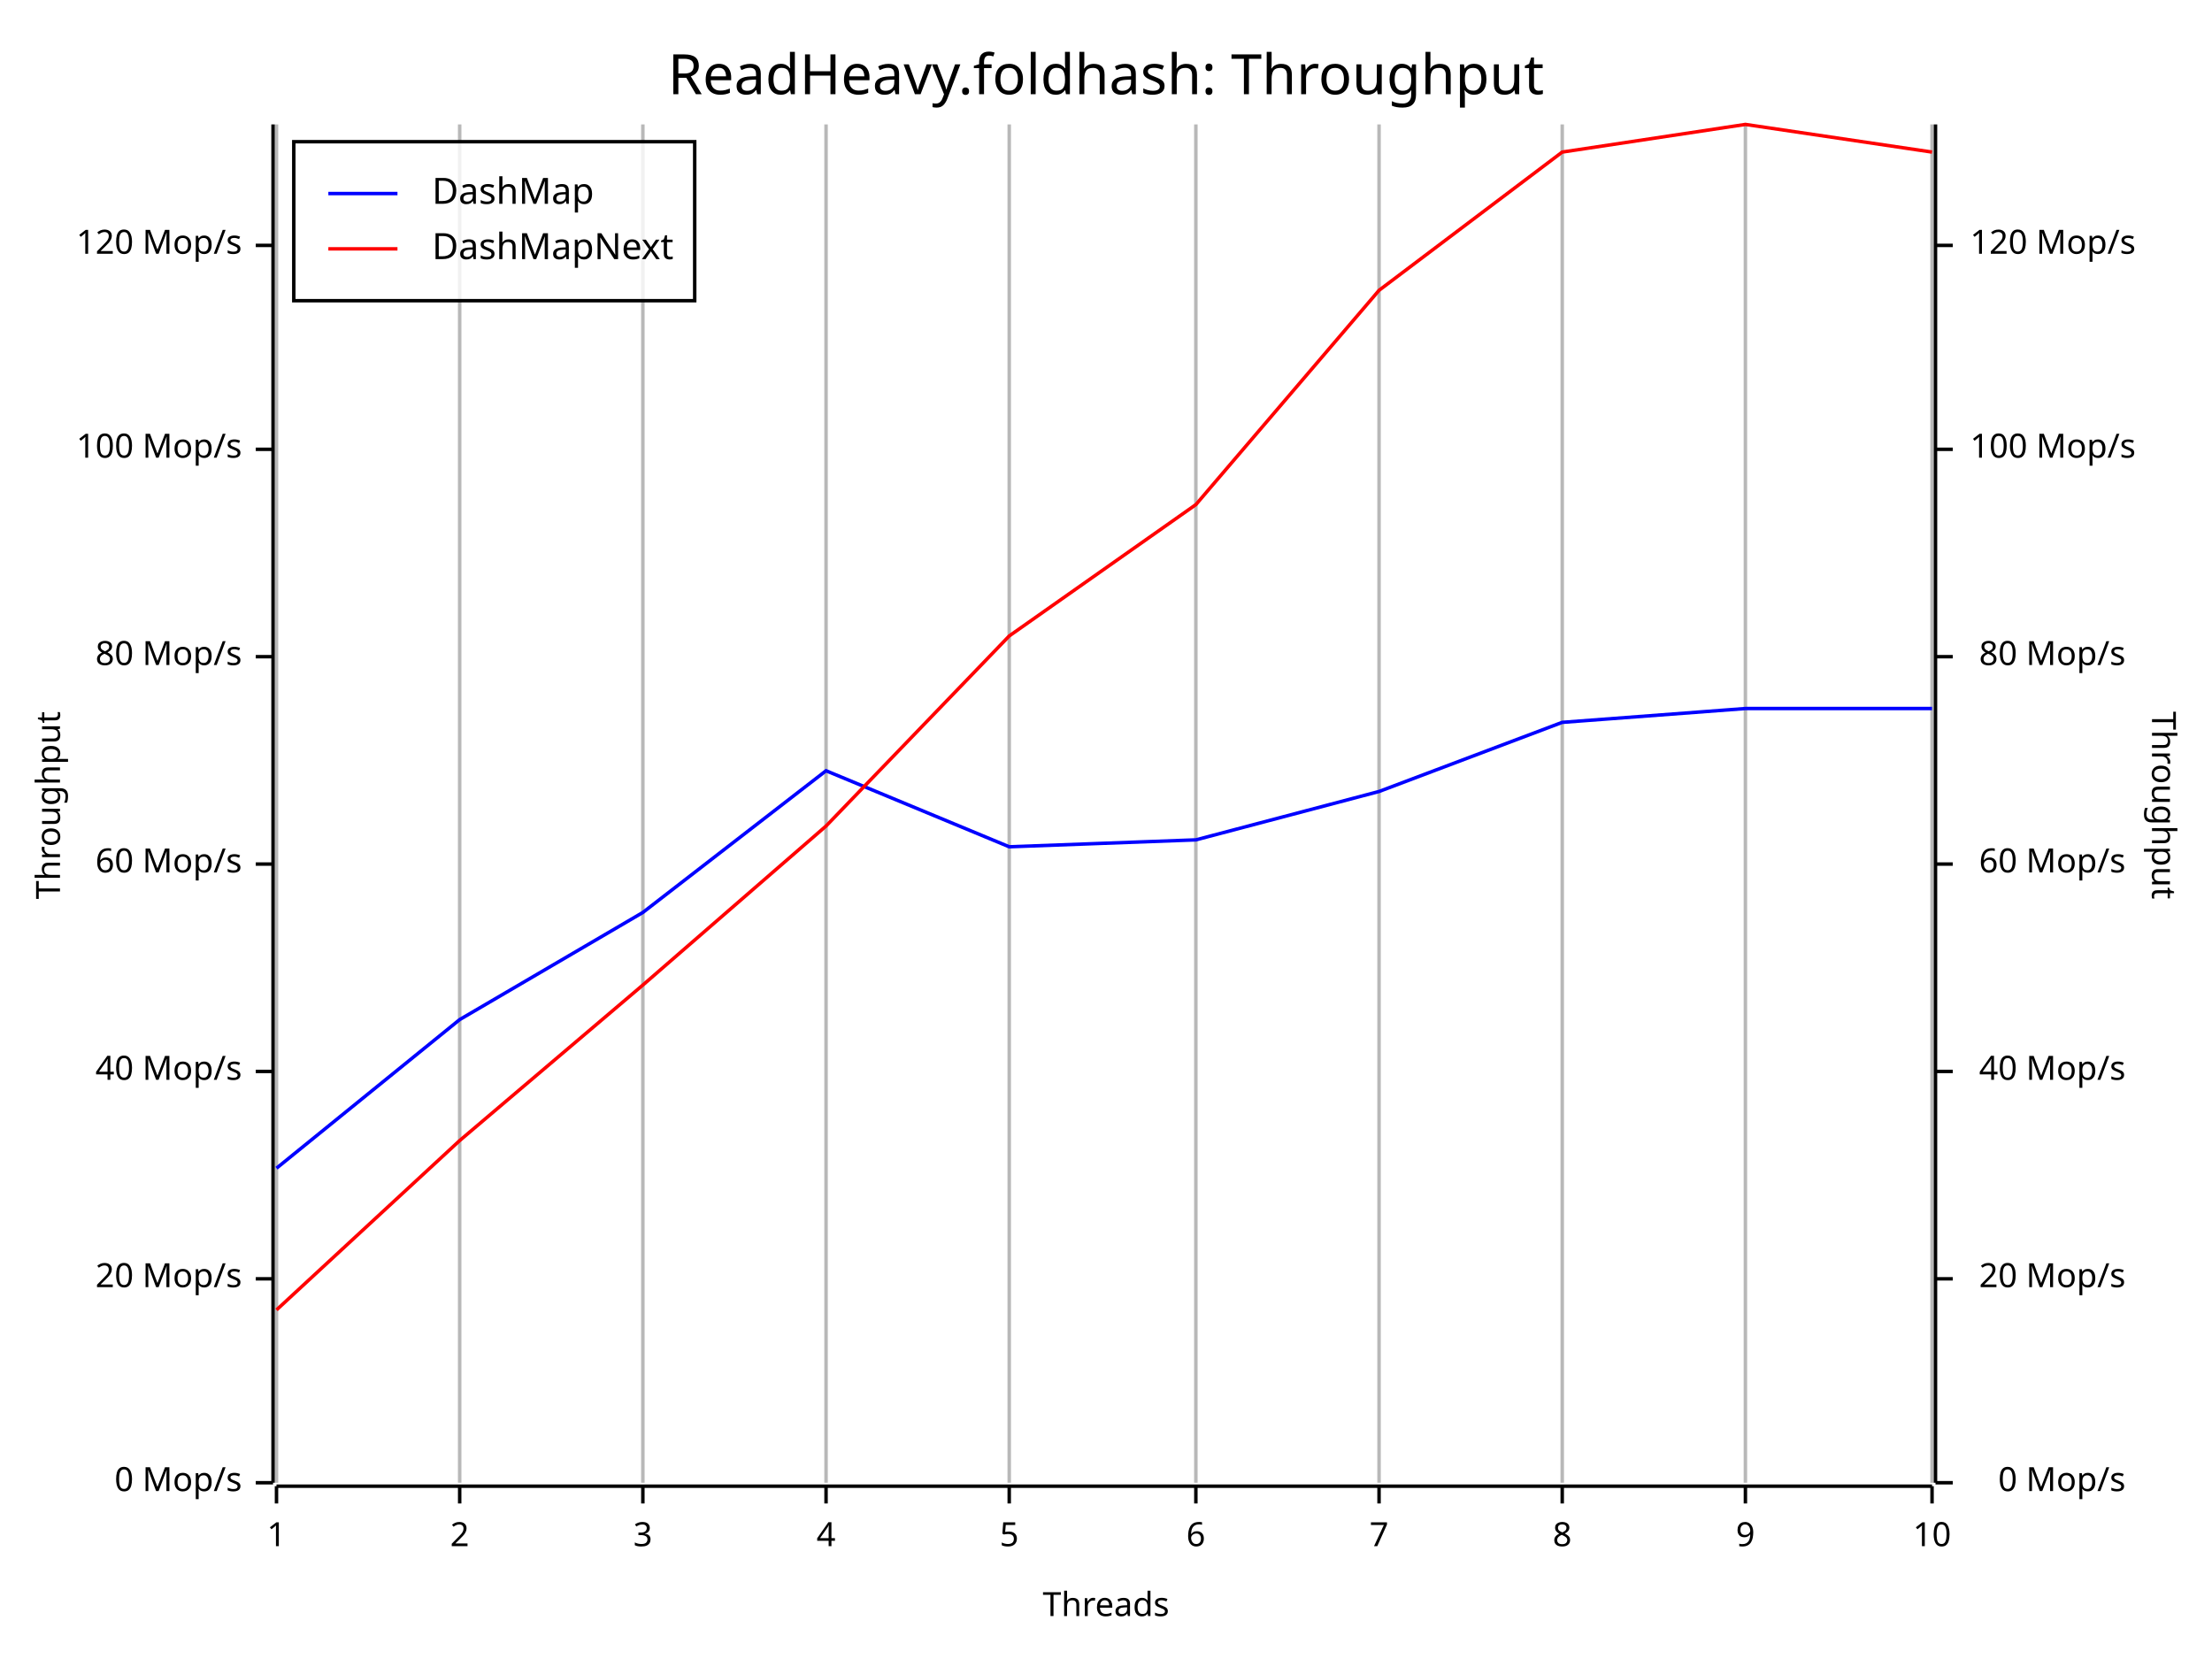
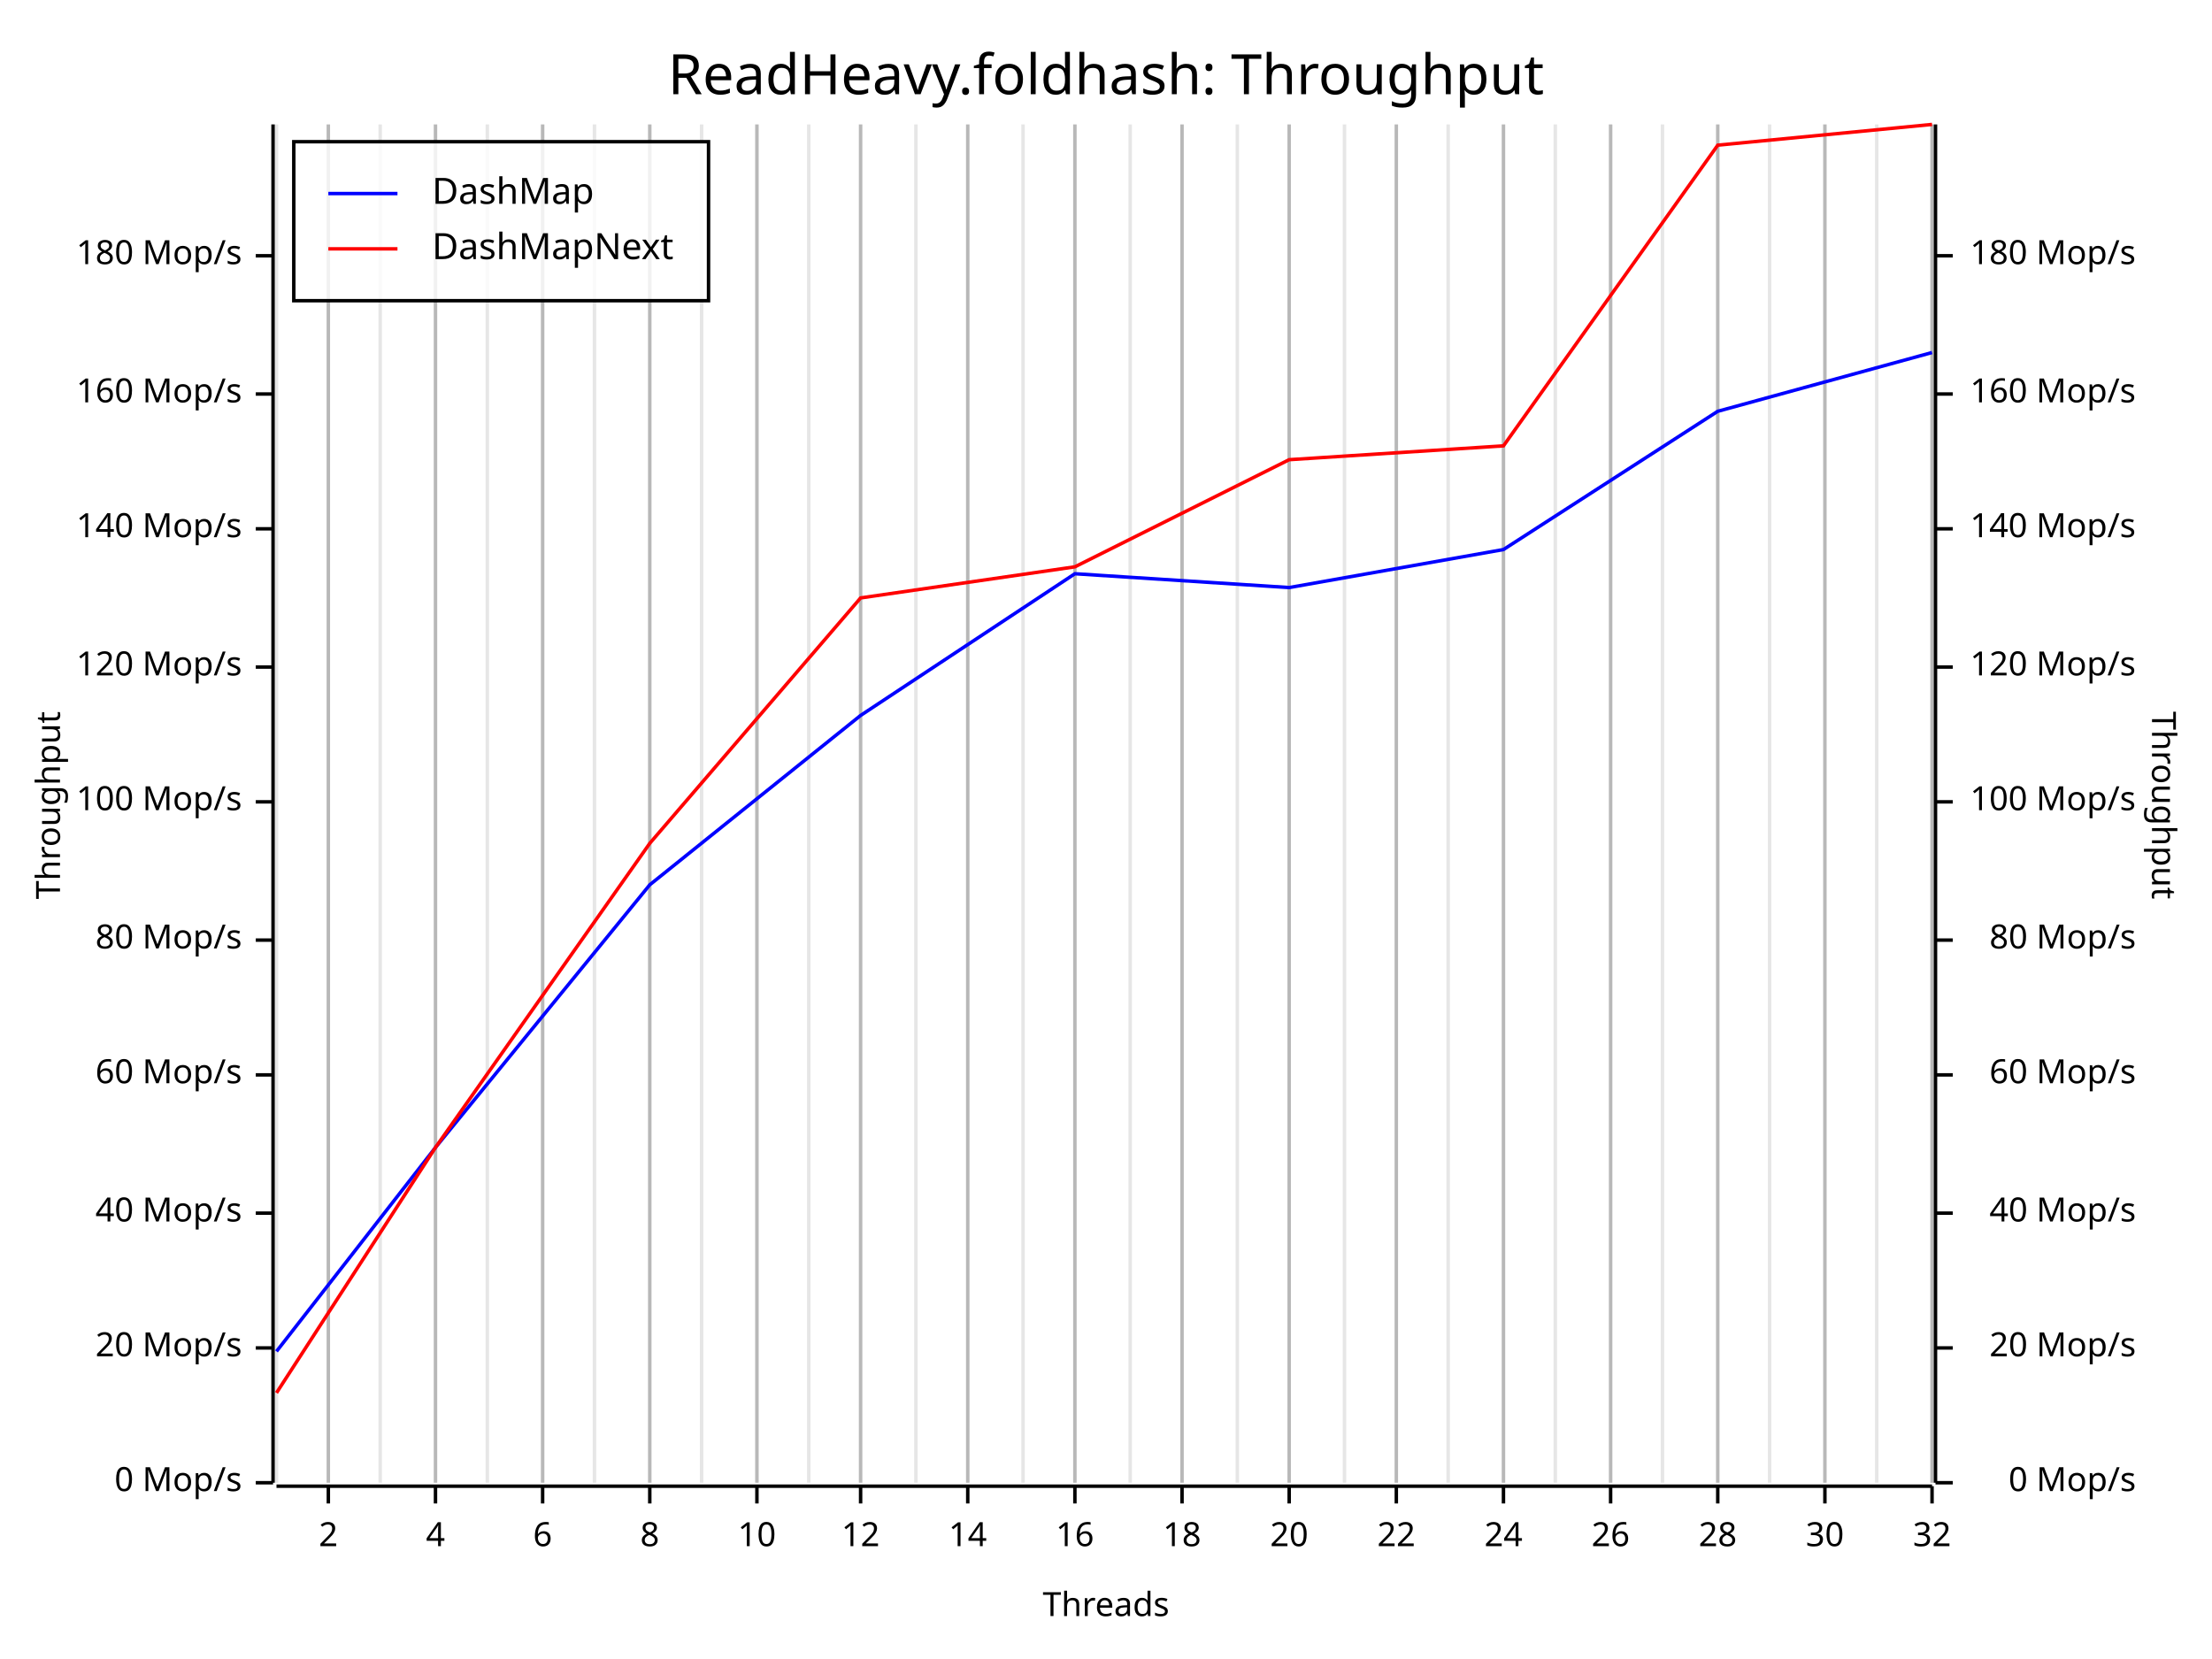
<svg xmlns="http://www.w3.org/2000/svg" width="640" height="480" viewBox="0 0 640 480">
  <rect x="0" y="0" width="640" height="480" opacity="1" fill="#FFFFFF" stroke="none" />
  <text x="320" y="15" dy="0.76em" text-anchor="middle" font-family="Fira Code" font-size="16.129" opacity="1" fill="#000000">
ReadHeavy.foldhash: Throughput
</text>
  <line opacity="0.1" stroke="#000000" stroke-width="1" x1="80" y1="429" x2="80" y2="36" />
-   <line opacity="0.1" stroke="#000000" stroke-width="1" x1="133" y1="429" x2="133" y2="36" />
-   <line opacity="0.1" stroke="#000000" stroke-width="1" x1="186" y1="429" x2="186" y2="36" />
-   <line opacity="0.1" stroke="#000000" stroke-width="1" x1="239" y1="429" x2="239" y2="36" />
-   <line opacity="0.1" stroke="#000000" stroke-width="1" x1="292" y1="429" x2="292" y2="36" />
-   <line opacity="0.1" stroke="#000000" stroke-width="1" x1="346" y1="429" x2="346" y2="36" />
-   <line opacity="0.1" stroke="#000000" stroke-width="1" x1="399" y1="429" x2="399" y2="36" />
-   <line opacity="0.1" stroke="#000000" stroke-width="1" x1="452" y1="429" x2="452" y2="36" />
-   <line opacity="0.1" stroke="#000000" stroke-width="1" x1="505" y1="429" x2="505" y2="36" />
+   <line opacity="0.1" stroke="#000000" stroke-width="1" x1="95" y1="429" x2="95" y2="36" />
+   <line opacity="0.1" stroke="#000000" stroke-width="1" x1="110" y1="429" x2="110" y2="36" />
+   <line opacity="0.1" stroke="#000000" stroke-width="1" x1="126" y1="429" x2="126" y2="36" />
+   <line opacity="0.1" stroke="#000000" stroke-width="1" x1="141" y1="429" x2="141" y2="36" />
+   <line opacity="0.1" stroke="#000000" stroke-width="1" x1="157" y1="429" x2="157" y2="36" />
+   <line opacity="0.1" stroke="#000000" stroke-width="1" x1="172" y1="429" x2="172" y2="36" />
+   <line opacity="0.1" stroke="#000000" stroke-width="1" x1="188" y1="429" x2="188" y2="36" />
+   <line opacity="0.1" stroke="#000000" stroke-width="1" x1="203" y1="429" x2="203" y2="36" />
+   <line opacity="0.1" stroke="#000000" stroke-width="1" x1="219" y1="429" x2="219" y2="36" />
+   <line opacity="0.1" stroke="#000000" stroke-width="1" x1="234" y1="429" x2="234" y2="36" />
+   <line opacity="0.1" stroke="#000000" stroke-width="1" x1="249" y1="429" x2="249" y2="36" />
+   <line opacity="0.1" stroke="#000000" stroke-width="1" x1="265" y1="429" x2="265" y2="36" />
+   <line opacity="0.1" stroke="#000000" stroke-width="1" x1="280" y1="429" x2="280" y2="36" />
+   <line opacity="0.1" stroke="#000000" stroke-width="1" x1="296" y1="429" x2="296" y2="36" />
+   <line opacity="0.1" stroke="#000000" stroke-width="1" x1="311" y1="429" x2="311" y2="36" />
+   <line opacity="0.1" stroke="#000000" stroke-width="1" x1="327" y1="429" x2="327" y2="36" />
+   <line opacity="0.1" stroke="#000000" stroke-width="1" x1="342" y1="429" x2="342" y2="36" />
+   <line opacity="0.1" stroke="#000000" stroke-width="1" x1="358" y1="429" x2="358" y2="36" />
+   <line opacity="0.1" stroke="#000000" stroke-width="1" x1="373" y1="429" x2="373" y2="36" />
+   <line opacity="0.1" stroke="#000000" stroke-width="1" x1="389" y1="429" x2="389" y2="36" />
+   <line opacity="0.1" stroke="#000000" stroke-width="1" x1="404" y1="429" x2="404" y2="36" />
+   <line opacity="0.1" stroke="#000000" stroke-width="1" x1="419" y1="429" x2="419" y2="36" />
+   <line opacity="0.1" stroke="#000000" stroke-width="1" x1="435" y1="429" x2="435" y2="36" />
+   <line opacity="0.1" stroke="#000000" stroke-width="1" x1="450" y1="429" x2="450" y2="36" />
+   <line opacity="0.1" stroke="#000000" stroke-width="1" x1="466" y1="429" x2="466" y2="36" />
+   <line opacity="0.1" stroke="#000000" stroke-width="1" x1="481" y1="429" x2="481" y2="36" />
+   <line opacity="0.1" stroke="#000000" stroke-width="1" x1="497" y1="429" x2="497" y2="36" />
+   <line opacity="0.1" stroke="#000000" stroke-width="1" x1="512" y1="429" x2="512" y2="36" />
+   <line opacity="0.1" stroke="#000000" stroke-width="1" x1="528" y1="429" x2="528" y2="36" />
+   <line opacity="0.1" stroke="#000000" stroke-width="1" x1="543" y1="429" x2="543" y2="36" />
  <line opacity="0.1" stroke="#000000" stroke-width="1" x1="559" y1="429" x2="559" y2="36" />
  <text x="10" y="233" dy="0.76em" text-anchor="middle" font-family="sans-serif" font-size="9.677" opacity="1" fill="#000000" transform="rotate(270, 10, 233)">
Throughput
</text>
  <text x="320" y="470" dy="-0.5ex" text-anchor="middle" font-family="sans-serif" font-size="9.677" opacity="1" fill="#000000">
Threads
</text>
  <text x="630" y="233" dy="0.76em" text-anchor="middle" font-family="sans-serif" font-size="9.677" opacity="1" fill="#000000" transform="rotate(90, 630, 233)">
Throughput
</text>
-   <line opacity="0.2" stroke="#000000" stroke-width="1" x1="80" y1="429" x2="80" y2="36" />
-   <line opacity="0.2" stroke="#000000" stroke-width="1" x1="133" y1="429" x2="133" y2="36" />
-   <line opacity="0.2" stroke="#000000" stroke-width="1" x1="186" y1="429" x2="186" y2="36" />
-   <line opacity="0.2" stroke="#000000" stroke-width="1" x1="239" y1="429" x2="239" y2="36" />
-   <line opacity="0.2" stroke="#000000" stroke-width="1" x1="292" y1="429" x2="292" y2="36" />
-   <line opacity="0.2" stroke="#000000" stroke-width="1" x1="346" y1="429" x2="346" y2="36" />
-   <line opacity="0.2" stroke="#000000" stroke-width="1" x1="399" y1="429" x2="399" y2="36" />
-   <line opacity="0.2" stroke="#000000" stroke-width="1" x1="452" y1="429" x2="452" y2="36" />
-   <line opacity="0.2" stroke="#000000" stroke-width="1" x1="505" y1="429" x2="505" y2="36" />
+   <line opacity="0.2" stroke="#000000" stroke-width="1" x1="95" y1="429" x2="95" y2="36" />
+   <line opacity="0.2" stroke="#000000" stroke-width="1" x1="126" y1="429" x2="126" y2="36" />
+   <line opacity="0.2" stroke="#000000" stroke-width="1" x1="157" y1="429" x2="157" y2="36" />
+   <line opacity="0.2" stroke="#000000" stroke-width="1" x1="188" y1="429" x2="188" y2="36" />
+   <line opacity="0.2" stroke="#000000" stroke-width="1" x1="219" y1="429" x2="219" y2="36" />
+   <line opacity="0.2" stroke="#000000" stroke-width="1" x1="249" y1="429" x2="249" y2="36" />
+   <line opacity="0.2" stroke="#000000" stroke-width="1" x1="280" y1="429" x2="280" y2="36" />
+   <line opacity="0.2" stroke="#000000" stroke-width="1" x1="311" y1="429" x2="311" y2="36" />
+   <line opacity="0.2" stroke="#000000" stroke-width="1" x1="342" y1="429" x2="342" y2="36" />
+   <line opacity="0.2" stroke="#000000" stroke-width="1" x1="373" y1="429" x2="373" y2="36" />
+   <line opacity="0.2" stroke="#000000" stroke-width="1" x1="404" y1="429" x2="404" y2="36" />
+   <line opacity="0.2" stroke="#000000" stroke-width="1" x1="435" y1="429" x2="435" y2="36" />
+   <line opacity="0.2" stroke="#000000" stroke-width="1" x1="466" y1="429" x2="466" y2="36" />
+   <line opacity="0.2" stroke="#000000" stroke-width="1" x1="497" y1="429" x2="497" y2="36" />
+   <line opacity="0.2" stroke="#000000" stroke-width="1" x1="528" y1="429" x2="528" y2="36" />
  <line opacity="0.2" stroke="#000000" stroke-width="1" x1="559" y1="429" x2="559" y2="36" />
  <polyline fill="none" opacity="1" stroke="#000000" stroke-width="1" points="79,36 79,429 " />
  <text x="70" y="429" dy="0.5ex" text-anchor="end" font-family="sans-serif" font-size="9.677" opacity="1" fill="#000000">
0 Mop/s
</text>
  <polyline fill="none" opacity="1" stroke="#000000" stroke-width="1" points="74,429 79,429 " />
-   <text x="70" y="370" dy="0.5ex" text-anchor="end" font-family="sans-serif" font-size="9.677" opacity="1" fill="#000000">
+   <text x="70" y="390" dy="0.5ex" text-anchor="end" font-family="sans-serif" font-size="9.677" opacity="1" fill="#000000">
20 Mop/s
</text>
-   <polyline fill="none" opacity="1" stroke="#000000" stroke-width="1" points="74,370 79,370 " />
-   <text x="70" y="310" dy="0.5ex" text-anchor="end" font-family="sans-serif" font-size="9.677" opacity="1" fill="#000000">
+   <polyline fill="none" opacity="1" stroke="#000000" stroke-width="1" points="74,390 79,390 " />
+   <text x="70" y="351" dy="0.5ex" text-anchor="end" font-family="sans-serif" font-size="9.677" opacity="1" fill="#000000">
40 Mop/s
</text>
-   <polyline fill="none" opacity="1" stroke="#000000" stroke-width="1" points="74,310 79,310 " />
-   <text x="70" y="250" dy="0.5ex" text-anchor="end" font-family="sans-serif" font-size="9.677" opacity="1" fill="#000000">
+   <polyline fill="none" opacity="1" stroke="#000000" stroke-width="1" points="74,351 79,351 " />
+   <text x="70" y="311" dy="0.5ex" text-anchor="end" font-family="sans-serif" font-size="9.677" opacity="1" fill="#000000">
60 Mop/s
</text>
-   <polyline fill="none" opacity="1" stroke="#000000" stroke-width="1" points="74,250 79,250 " />
-   <text x="70" y="190" dy="0.5ex" text-anchor="end" font-family="sans-serif" font-size="9.677" opacity="1" fill="#000000">
+   <polyline fill="none" opacity="1" stroke="#000000" stroke-width="1" points="74,311 79,311 " />
+   <text x="70" y="272" dy="0.5ex" text-anchor="end" font-family="sans-serif" font-size="9.677" opacity="1" fill="#000000">
80 Mop/s
</text>
-   <polyline fill="none" opacity="1" stroke="#000000" stroke-width="1" points="74,190 79,190 " />
-   <text x="70" y="130" dy="0.5ex" text-anchor="end" font-family="sans-serif" font-size="9.677" opacity="1" fill="#000000">
+   <polyline fill="none" opacity="1" stroke="#000000" stroke-width="1" points="74,272 79,272 " />
+   <text x="70" y="232" dy="0.5ex" text-anchor="end" font-family="sans-serif" font-size="9.677" opacity="1" fill="#000000">
100 Mop/s
</text>
-   <polyline fill="none" opacity="1" stroke="#000000" stroke-width="1" points="74,130 79,130 " />
-   <text x="70" y="71" dy="0.5ex" text-anchor="end" font-family="sans-serif" font-size="9.677" opacity="1" fill="#000000">
+   <polyline fill="none" opacity="1" stroke="#000000" stroke-width="1" points="74,232 79,232 " />
+   <text x="70" y="193" dy="0.5ex" text-anchor="end" font-family="sans-serif" font-size="9.677" opacity="1" fill="#000000">
120 Mop/s
</text>
-   <polyline fill="none" opacity="1" stroke="#000000" stroke-width="1" points="74,71 79,71 " />
+   <polyline fill="none" opacity="1" stroke="#000000" stroke-width="1" points="74,193 79,193 " />
+   <text x="70" y="153" dy="0.5ex" text-anchor="end" font-family="sans-serif" font-size="9.677" opacity="1" fill="#000000">
+ 140 Mop/s
+ </text>
+   <polyline fill="none" opacity="1" stroke="#000000" stroke-width="1" points="74,153 79,153 " />
+   <text x="70" y="114" dy="0.5ex" text-anchor="end" font-family="sans-serif" font-size="9.677" opacity="1" fill="#000000">
+ 160 Mop/s
+ </text>
+   <polyline fill="none" opacity="1" stroke="#000000" stroke-width="1" points="74,114 79,114 " />
+   <text x="70" y="74" dy="0.5ex" text-anchor="end" font-family="sans-serif" font-size="9.677" opacity="1" fill="#000000">
+ 180 Mop/s
+ </text>
+   <polyline fill="none" opacity="1" stroke="#000000" stroke-width="1" points="74,74 79,74 " />
  <polyline fill="none" opacity="1" stroke="#000000" stroke-width="1" points="80,430 559,430 " />
-   <text x="80" y="440" dy="0.76em" text-anchor="middle" font-family="sans-serif" font-size="9.677" opacity="1" fill="#000000">
- 1
- </text>
-   <polyline fill="none" opacity="1" stroke="#000000" stroke-width="1" points="80,430 80,435 " />
-   <text x="133" y="440" dy="0.76em" text-anchor="middle" font-family="sans-serif" font-size="9.677" opacity="1" fill="#000000">
+   <text x="95" y="440" dy="0.76em" text-anchor="middle" font-family="sans-serif" font-size="9.677" opacity="1" fill="#000000">
2
</text>
-   <polyline fill="none" opacity="1" stroke="#000000" stroke-width="1" points="133,430 133,435 " />
-   <text x="186" y="440" dy="0.76em" text-anchor="middle" font-family="sans-serif" font-size="9.677" opacity="1" fill="#000000">
- 3
- </text>
-   <polyline fill="none" opacity="1" stroke="#000000" stroke-width="1" points="186,430 186,435 " />
-   <text x="239" y="440" dy="0.76em" text-anchor="middle" font-family="sans-serif" font-size="9.677" opacity="1" fill="#000000">
+   <polyline fill="none" opacity="1" stroke="#000000" stroke-width="1" points="95,430 95,435 " />
+   <text x="126" y="440" dy="0.76em" text-anchor="middle" font-family="sans-serif" font-size="9.677" opacity="1" fill="#000000">
4
</text>
-   <polyline fill="none" opacity="1" stroke="#000000" stroke-width="1" points="239,430 239,435 " />
-   <text x="292" y="440" dy="0.76em" text-anchor="middle" font-family="sans-serif" font-size="9.677" opacity="1" fill="#000000">
- 5
- </text>
-   <polyline fill="none" opacity="1" stroke="#000000" stroke-width="1" points="292,430 292,435 " />
-   <text x="346" y="440" dy="0.76em" text-anchor="middle" font-family="sans-serif" font-size="9.677" opacity="1" fill="#000000">
+   <polyline fill="none" opacity="1" stroke="#000000" stroke-width="1" points="126,430 126,435 " />
+   <text x="157" y="440" dy="0.76em" text-anchor="middle" font-family="sans-serif" font-size="9.677" opacity="1" fill="#000000">
6
</text>
-   <polyline fill="none" opacity="1" stroke="#000000" stroke-width="1" points="346,430 346,435 " />
-   <text x="399" y="440" dy="0.76em" text-anchor="middle" font-family="sans-serif" font-size="9.677" opacity="1" fill="#000000">
- 7
- </text>
-   <polyline fill="none" opacity="1" stroke="#000000" stroke-width="1" points="399,430 399,435 " />
-   <text x="452" y="440" dy="0.76em" text-anchor="middle" font-family="sans-serif" font-size="9.677" opacity="1" fill="#000000">
+   <polyline fill="none" opacity="1" stroke="#000000" stroke-width="1" points="157,430 157,435 " />
+   <text x="188" y="440" dy="0.76em" text-anchor="middle" font-family="sans-serif" font-size="9.677" opacity="1" fill="#000000">
8
</text>
-   <polyline fill="none" opacity="1" stroke="#000000" stroke-width="1" points="452,430 452,435 " />
-   <text x="505" y="440" dy="0.76em" text-anchor="middle" font-family="sans-serif" font-size="9.677" opacity="1" fill="#000000">
- 9
- </text>
-   <polyline fill="none" opacity="1" stroke="#000000" stroke-width="1" points="505,430 505,435 " />
+   <polyline fill="none" opacity="1" stroke="#000000" stroke-width="1" points="188,430 188,435 " />
+   <text x="219" y="440" dy="0.76em" text-anchor="middle" font-family="sans-serif" font-size="9.677" opacity="1" fill="#000000">
+ 10
+ </text>
+   <polyline fill="none" opacity="1" stroke="#000000" stroke-width="1" points="219,430 219,435 " />
+   <text x="249" y="440" dy="0.76em" text-anchor="middle" font-family="sans-serif" font-size="9.677" opacity="1" fill="#000000">
+ 12
+ </text>
+   <polyline fill="none" opacity="1" stroke="#000000" stroke-width="1" points="249,430 249,435 " />
+   <text x="280" y="440" dy="0.76em" text-anchor="middle" font-family="sans-serif" font-size="9.677" opacity="1" fill="#000000">
+ 14
+ </text>
+   <polyline fill="none" opacity="1" stroke="#000000" stroke-width="1" points="280,430 280,435 " />
+   <text x="311" y="440" dy="0.76em" text-anchor="middle" font-family="sans-serif" font-size="9.677" opacity="1" fill="#000000">
+ 16
+ </text>
+   <polyline fill="none" opacity="1" stroke="#000000" stroke-width="1" points="311,430 311,435 " />
+   <text x="342" y="440" dy="0.76em" text-anchor="middle" font-family="sans-serif" font-size="9.677" opacity="1" fill="#000000">
+ 18
+ </text>
+   <polyline fill="none" opacity="1" stroke="#000000" stroke-width="1" points="342,430 342,435 " />
+   <text x="373" y="440" dy="0.76em" text-anchor="middle" font-family="sans-serif" font-size="9.677" opacity="1" fill="#000000">
+ 20
+ </text>
+   <polyline fill="none" opacity="1" stroke="#000000" stroke-width="1" points="373,430 373,435 " />
+   <text x="404" y="440" dy="0.76em" text-anchor="middle" font-family="sans-serif" font-size="9.677" opacity="1" fill="#000000">
+ 22
+ </text>
+   <polyline fill="none" opacity="1" stroke="#000000" stroke-width="1" points="404,430 404,435 " />
+   <text x="435" y="440" dy="0.76em" text-anchor="middle" font-family="sans-serif" font-size="9.677" opacity="1" fill="#000000">
+ 24
+ </text>
+   <polyline fill="none" opacity="1" stroke="#000000" stroke-width="1" points="435,430 435,435 " />
+   <text x="466" y="440" dy="0.76em" text-anchor="middle" font-family="sans-serif" font-size="9.677" opacity="1" fill="#000000">
+ 26
+ </text>
+   <polyline fill="none" opacity="1" stroke="#000000" stroke-width="1" points="466,430 466,435 " />
+   <text x="497" y="440" dy="0.76em" text-anchor="middle" font-family="sans-serif" font-size="9.677" opacity="1" fill="#000000">
+ 28
+ </text>
+   <polyline fill="none" opacity="1" stroke="#000000" stroke-width="1" points="497,430 497,435 " />
+   <text x="528" y="440" dy="0.76em" text-anchor="middle" font-family="sans-serif" font-size="9.677" opacity="1" fill="#000000">
+ 30
+ </text>
+   <polyline fill="none" opacity="1" stroke="#000000" stroke-width="1" points="528,430 528,435 " />
  <text x="559" y="440" dy="0.76em" text-anchor="middle" font-family="sans-serif" font-size="9.677" opacity="1" fill="#000000">
- 10
+ 32
</text>
  <polyline fill="none" opacity="1" stroke="#000000" stroke-width="1" points="559,430 559,435 " />
  <polyline fill="none" opacity="1" stroke="#000000" stroke-width="1" points="560,36 560,429 " />
-   <text x="615" y="429" dy="0.5ex" text-anchor="end" font-family="sans-serif" font-size="9.677" opacity="1" fill="#000000">
+   <text x="618" y="429" dy="0.5ex" text-anchor="end" font-family="sans-serif" font-size="9.677" opacity="1" fill="#000000">
0 Mop/s
</text>
  <polyline fill="none" opacity="1" stroke="#000000" stroke-width="1" points="560,429 565,429 " />
-   <text x="615" y="370" dy="0.5ex" text-anchor="end" font-family="sans-serif" font-size="9.677" opacity="1" fill="#000000">
+   <text x="618" y="390" dy="0.5ex" text-anchor="end" font-family="sans-serif" font-size="9.677" opacity="1" fill="#000000">
20 Mop/s
</text>
-   <polyline fill="none" opacity="1" stroke="#000000" stroke-width="1" points="560,370 565,370 " />
-   <text x="615" y="310" dy="0.5ex" text-anchor="end" font-family="sans-serif" font-size="9.677" opacity="1" fill="#000000">
+   <polyline fill="none" opacity="1" stroke="#000000" stroke-width="1" points="560,390 565,390 " />
+   <text x="618" y="351" dy="0.5ex" text-anchor="end" font-family="sans-serif" font-size="9.677" opacity="1" fill="#000000">
40 Mop/s
</text>
-   <polyline fill="none" opacity="1" stroke="#000000" stroke-width="1" points="560,310 565,310 " />
-   <text x="615" y="250" dy="0.5ex" text-anchor="end" font-family="sans-serif" font-size="9.677" opacity="1" fill="#000000">
+   <polyline fill="none" opacity="1" stroke="#000000" stroke-width="1" points="560,351 565,351 " />
+   <text x="618" y="311" dy="0.5ex" text-anchor="end" font-family="sans-serif" font-size="9.677" opacity="1" fill="#000000">
60 Mop/s
</text>
-   <polyline fill="none" opacity="1" stroke="#000000" stroke-width="1" points="560,250 565,250 " />
-   <text x="615" y="190" dy="0.5ex" text-anchor="end" font-family="sans-serif" font-size="9.677" opacity="1" fill="#000000">
+   <polyline fill="none" opacity="1" stroke="#000000" stroke-width="1" points="560,311 565,311 " />
+   <text x="618" y="272" dy="0.5ex" text-anchor="end" font-family="sans-serif" font-size="9.677" opacity="1" fill="#000000">
80 Mop/s
</text>
-   <polyline fill="none" opacity="1" stroke="#000000" stroke-width="1" points="560,190 565,190 " />
-   <text x="570" y="130" dy="0.5ex" text-anchor="start" font-family="sans-serif" font-size="9.677" opacity="1" fill="#000000">
+   <polyline fill="none" opacity="1" stroke="#000000" stroke-width="1" points="560,272 565,272 " />
+   <text x="570" y="232" dy="0.5ex" text-anchor="start" font-family="sans-serif" font-size="9.677" opacity="1" fill="#000000">
100 Mop/s
</text>
-   <polyline fill="none" opacity="1" stroke="#000000" stroke-width="1" points="560,130 565,130 " />
-   <text x="570" y="71" dy="0.5ex" text-anchor="start" font-family="sans-serif" font-size="9.677" opacity="1" fill="#000000">
+   <polyline fill="none" opacity="1" stroke="#000000" stroke-width="1" points="560,232 565,232 " />
+   <text x="570" y="193" dy="0.5ex" text-anchor="start" font-family="sans-serif" font-size="9.677" opacity="1" fill="#000000">
120 Mop/s
</text>
-   <polyline fill="none" opacity="1" stroke="#000000" stroke-width="1" points="560,71 565,71 " />
-   <polyline fill="none" opacity="1" stroke="#0000FF" stroke-width="1" points="80,338 133,295 186,264 239,223 292,245 346,243 399,229 452,209 505,205 559,205 " />
-   <polyline fill="none" opacity="1" stroke="#FF0000" stroke-width="1" points="80,379 133,330 186,285 239,239 292,184 346,146 399,84 452,44 505,36 559,44 " />
-   <rect x="85" y="41" width="116" height="46" opacity="0.8" fill="#FFFFFF" stroke="none" />
-   <rect x="85" y="41" width="116" height="46" opacity="1" fill="none" stroke="#000000" />
+   <polyline fill="none" opacity="1" stroke="#000000" stroke-width="1" points="560,193 565,193 " />
+   <text x="570" y="153" dy="0.5ex" text-anchor="start" font-family="sans-serif" font-size="9.677" opacity="1" fill="#000000">
+ 140 Mop/s
+ </text>
+   <polyline fill="none" opacity="1" stroke="#000000" stroke-width="1" points="560,153 565,153 " />
+   <text x="570" y="114" dy="0.5ex" text-anchor="start" font-family="sans-serif" font-size="9.677" opacity="1" fill="#000000">
+ 160 Mop/s
+ </text>
+   <polyline fill="none" opacity="1" stroke="#000000" stroke-width="1" points="560,114 565,114 " />
+   <text x="570" y="74" dy="0.5ex" text-anchor="start" font-family="sans-serif" font-size="9.677" opacity="1" fill="#000000">
+ 180 Mop/s
+ </text>
+   <polyline fill="none" opacity="1" stroke="#000000" stroke-width="1" points="560,74 565,74 " />
+   <polyline fill="none" opacity="1" stroke="#0000FF" stroke-width="1" points="80,391 126,332 188,256 249,207 311,166 373,170 435,159 497,119 559,102 " />
+   <polyline fill="none" opacity="1" stroke="#FF0000" stroke-width="1" points="80,403 126,332 188,244 249,173 311,164 373,133 435,129 497,42 559,36 " />
+   <rect x="85" y="41" width="120" height="46" opacity="0.8" fill="#FFFFFF" stroke="none" />
+   <rect x="85" y="41" width="120" height="46" opacity="1" fill="none" stroke="#000000" />
  <text x="125" y="51" dy="0.76em" text-anchor="start" font-family="Fira Code" font-size="10.484" opacity="1" fill="#000000">
DashMap
</text>
  <text x="125" y="67" dy="0.76em" text-anchor="start" font-family="Fira Code" font-size="10.484" opacity="1" fill="#000000">
DashMapNext
</text>
  <polyline fill="none" opacity="1" stroke="#0000FF" stroke-width="1" points="95,56 115,56 " />
  <polyline fill="none" opacity="1" stroke="#FF0000" stroke-width="1" points="95,72 115,72 " />
</svg>
